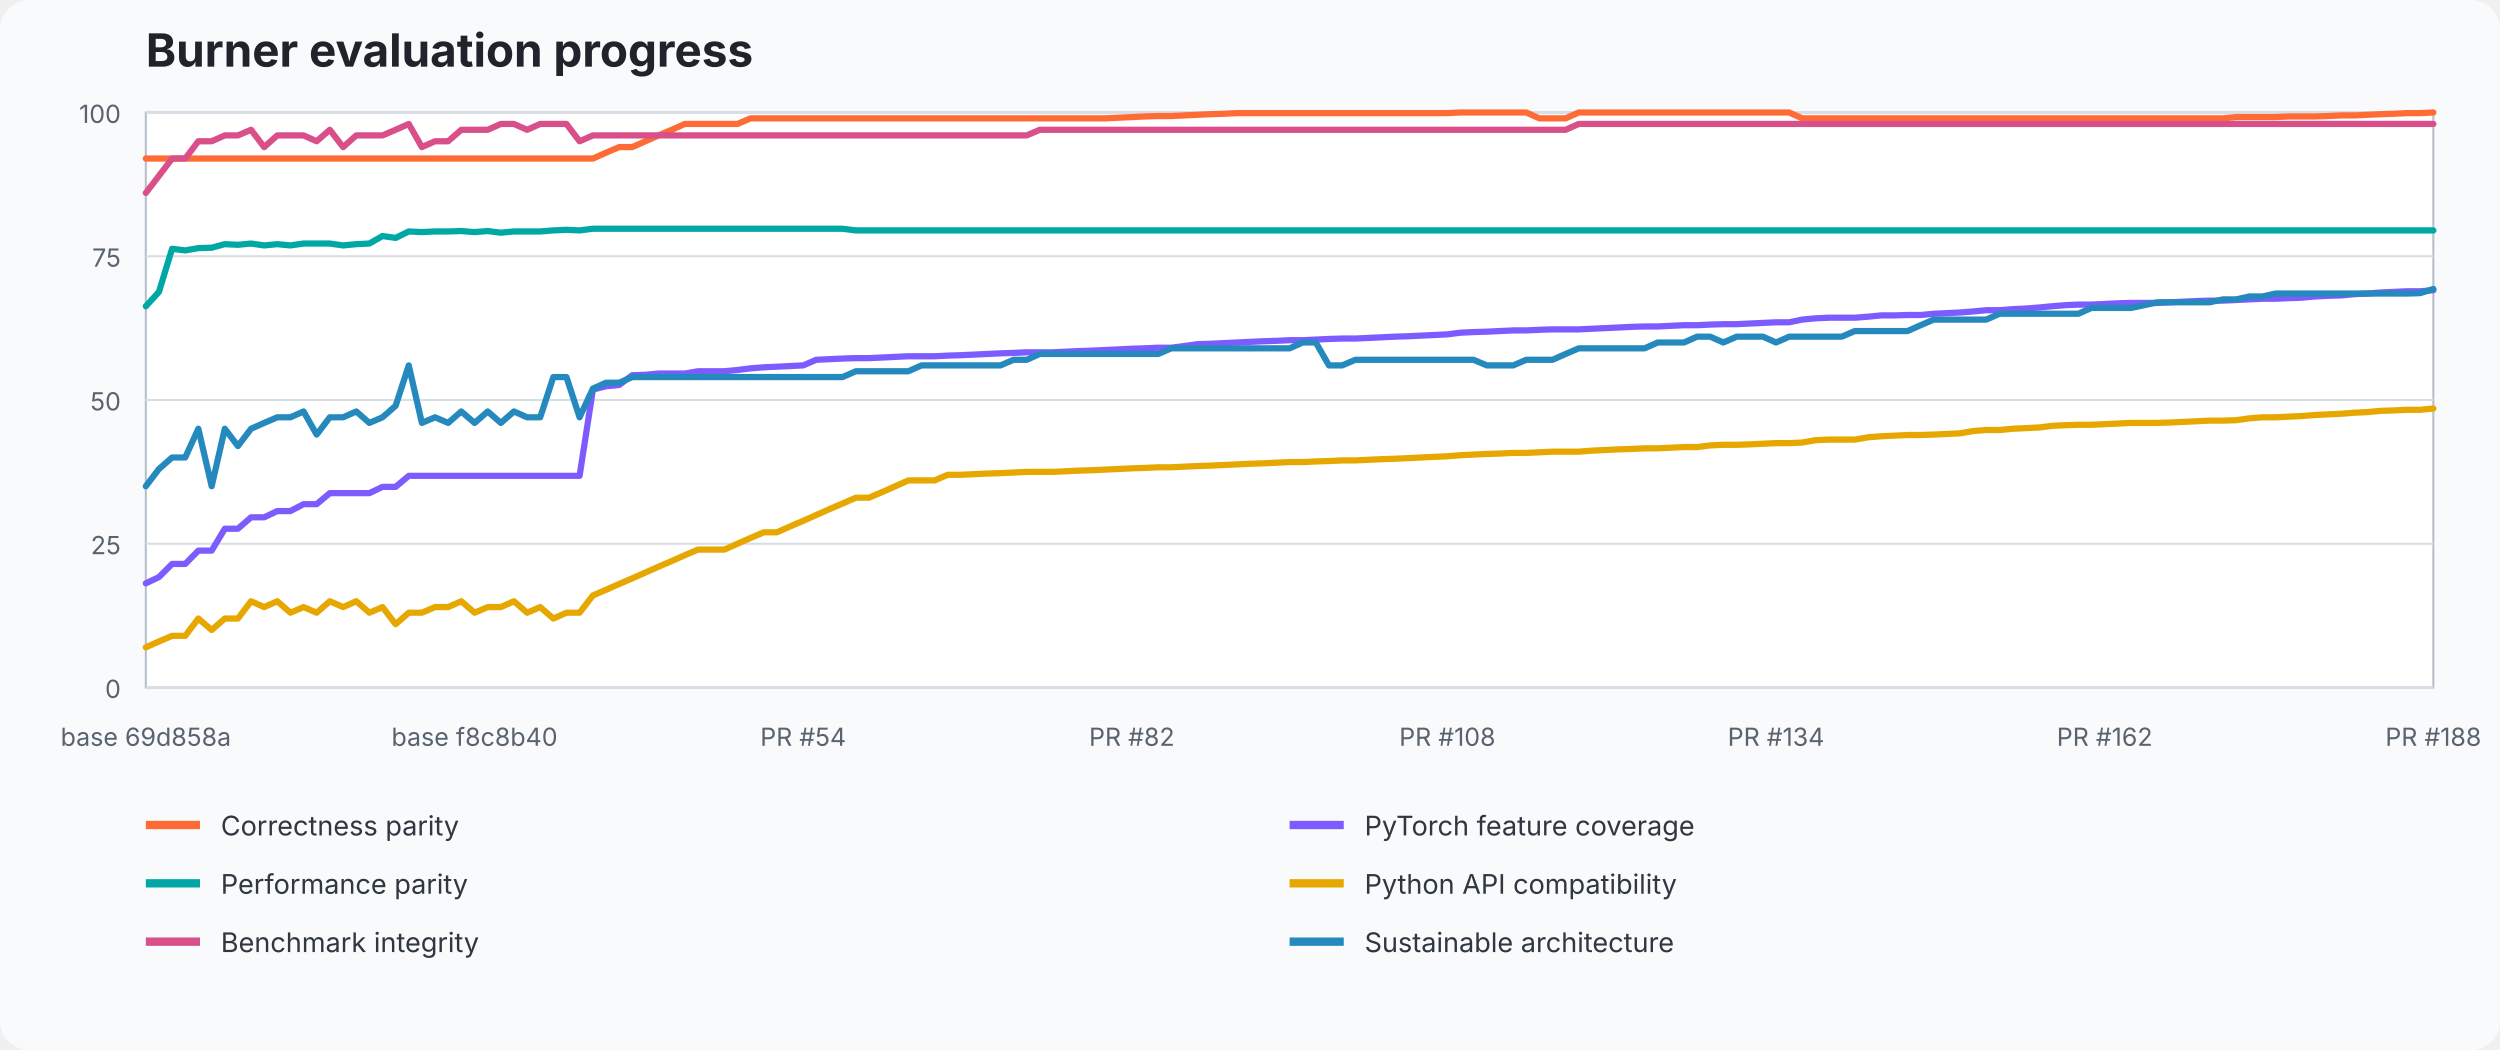
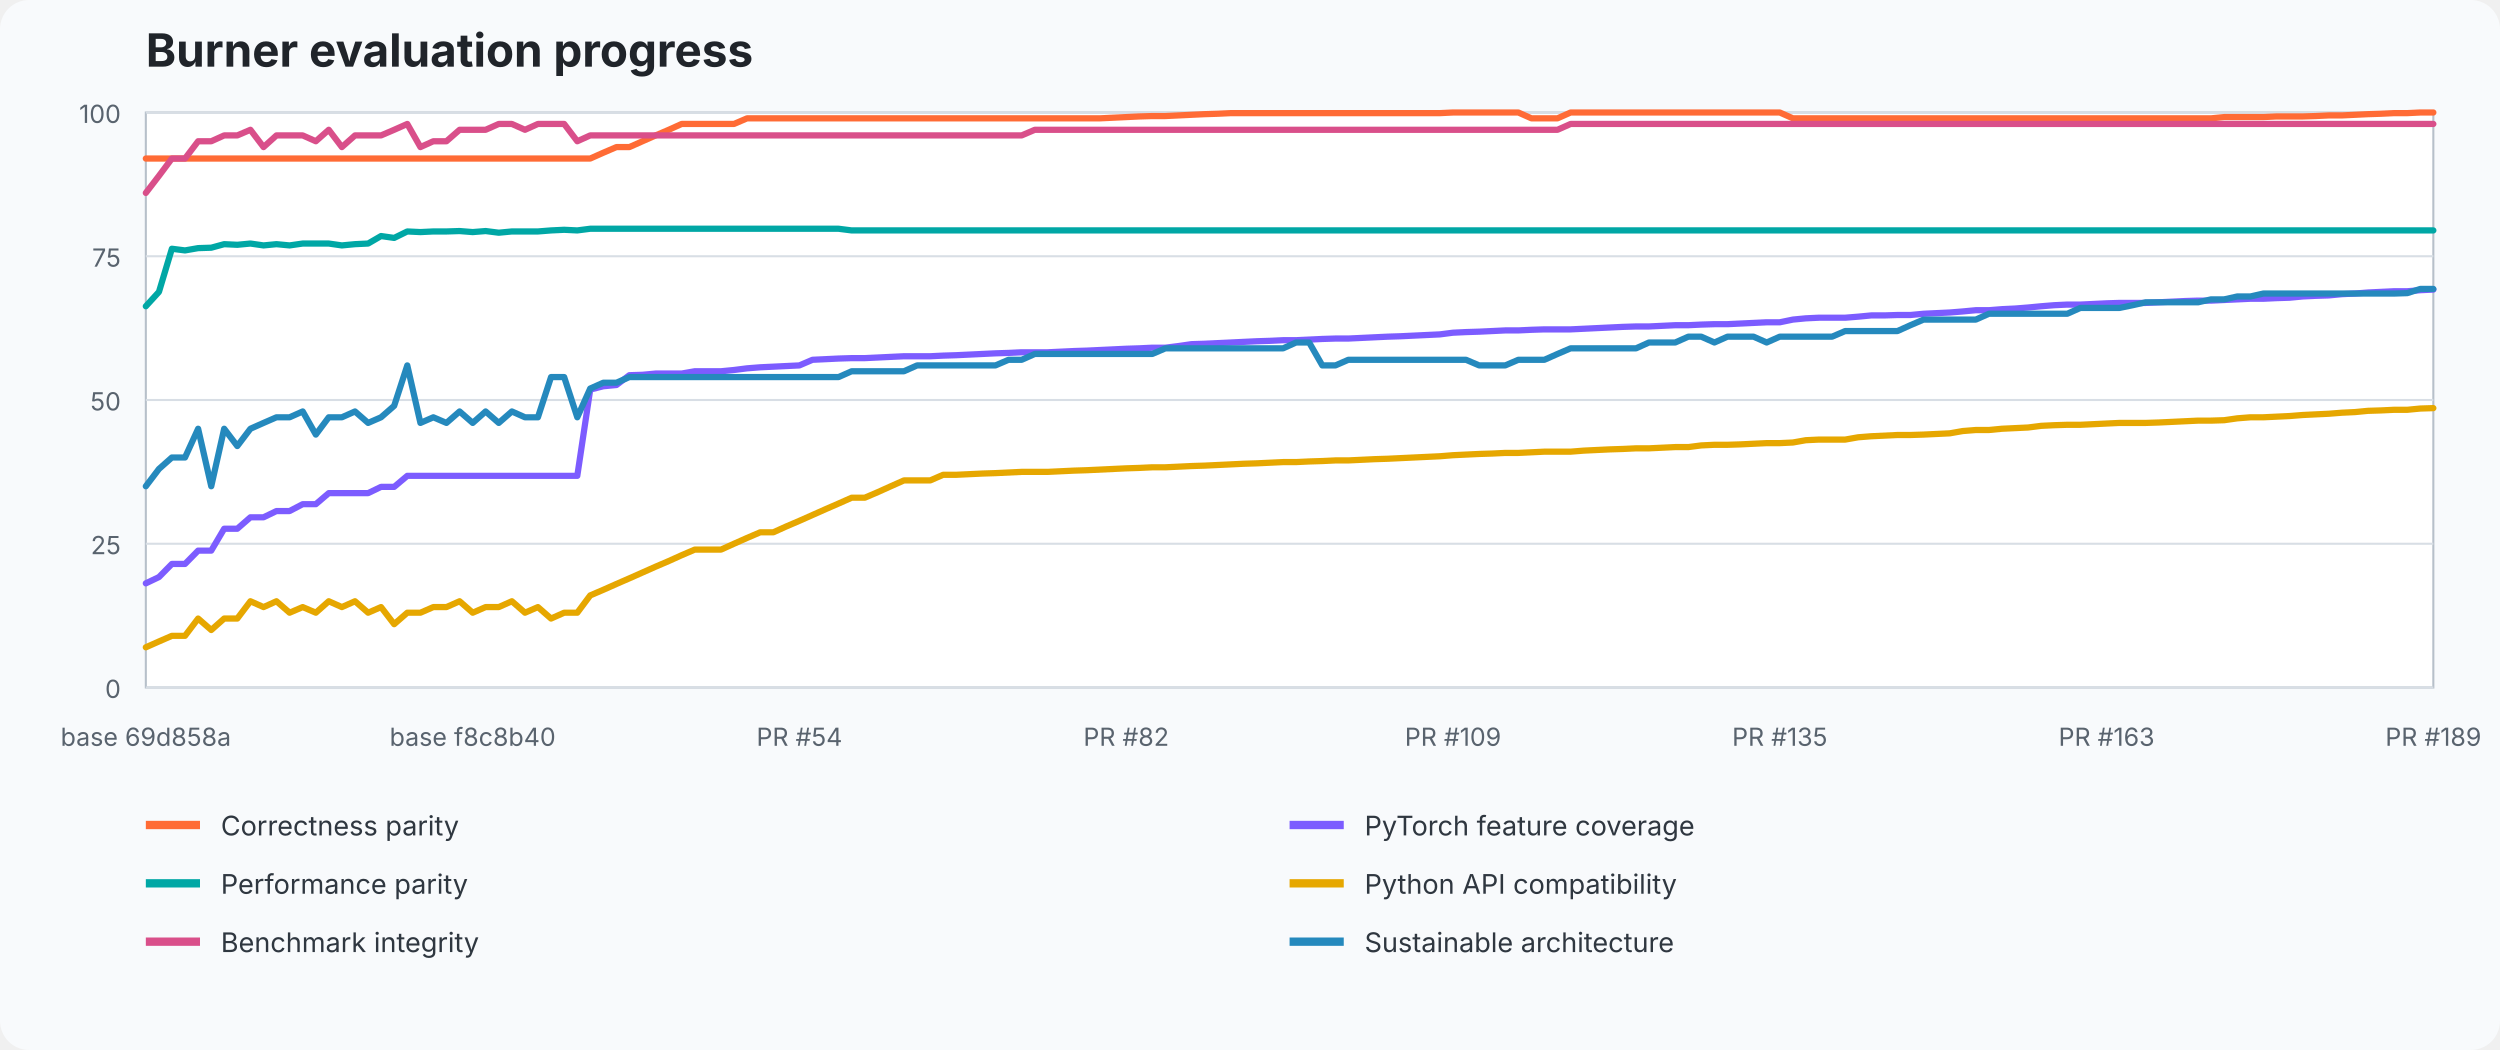
<svg xmlns="http://www.w3.org/2000/svg" width="1200" height="504" viewBox="0 0 1200 504" role="img" aria-labelledby="title desc">
  <style>text{font-family:ui-sans-serif,system-ui,-apple-system,BlinkMacSystemFont,"Segoe UI",sans-serif}.title{font-size:22px;font-weight:700;fill:#20242a}.axis{font-size:12px;fill:#59636e}.legend{font-size:13px;fill:#2f3740}.grid{stroke:#d8dee5;stroke-width:1}.plot{fill:#fff;stroke:#b7c0ca}</style>
  <rect width="100%" height="100%" fill="#f8fafc" rx="14" />
  <text x="70" y="32" class="title">Burner evaluation progress</text>
  <rect x="70" y="54" width="1098" height="276" class="plot" />
  <line x1="70" y1="330" x2="1168" y2="330" class="grid" />
  <text x="58" y="335" text-anchor="end" class="axis">0</text>
  <line x1="70" y1="261" x2="1168" y2="261" class="grid" />
  <text x="58" y="266" text-anchor="end" class="axis">25</text>
  <line x1="70" y1="192" x2="1168" y2="192" class="grid" />
  <text x="58" y="197" text-anchor="end" class="axis">50</text>
  <line x1="70" y1="123" x2="1168" y2="123" class="grid" />
  <text x="58" y="128" text-anchor="end" class="axis">75</text>
  <line x1="70" y1="54" x2="1168" y2="54" class="grid" />
  <text x="58" y="59" text-anchor="end" class="axis">100</text>
-   <polyline points="70.0,76.1 76.3,76.1 82.6,76.1 88.9,76.1 95.2,76.1 101.6,76.1 107.9,76.1 114.2,76.1 120.5,76.1 126.8,76.1 133.1,76.1 139.4,76.1 145.7,76.1 152.0,76.1 158.3,76.1 164.7,76.1 171.0,76.1 177.3,76.1 183.6,76.1 189.9,76.1 196.2,76.1 202.5,76.1 208.8,76.1 215.1,76.1 221.4,76.1 227.8,76.1 234.1,76.1 240.4,76.1 246.7,76.1 253.0,76.1 259.3,76.1 265.6,76.1 271.9,76.1 278.2,76.1 284.6,76.1 290.9,73.3 297.2,70.6 303.5,70.6 309.8,67.8 316.1,65.0 322.4,62.3 328.7,59.5 335.0,59.5 341.3,59.5 347.7,59.5 354.0,59.5 360.3,56.8 366.6,56.8 372.9,56.8 379.2,56.8 385.5,56.8 391.8,56.8 398.1,56.8 404.4,56.8 410.8,56.8 417.1,56.8 423.4,56.8 429.7,56.8 436.0,56.8 442.3,56.8 448.6,56.8 454.9,56.8 461.2,56.8 467.6,56.8 473.9,56.8 480.2,56.8 486.5,56.8 492.8,56.8 499.1,56.8 505.4,56.8 511.7,56.8 518.0,56.8 524.3,56.8 530.7,56.8 537.0,56.5 543.3,56.2 549.6,55.9 555.9,55.7 562.2,55.7 568.5,55.4 574.8,55.1 581.1,54.8 587.4,54.6 593.8,54.3 600.1,54.3 606.4,54.3 612.7,54.3 619.0,54.3 625.3,54.3 631.6,54.3 637.9,54.3 644.2,54.3 650.6,54.3 656.9,54.3 663.2,54.3 669.5,54.3 675.8,54.3 682.1,54.3 688.4,54.3 694.7,54.3 701.0,54.0 707.3,54.0 713.7,54.0 720.0,54.0 726.3,54.0 732.6,54.0 738.9,56.8 745.2,56.8 751.5,56.8 757.8,54.0 764.1,54.0 770.4,54.0 776.8,54.0 783.1,54.0 789.4,54.0 795.7,54.0 802.0,54.0 808.3,54.0 814.6,54.0 820.9,54.0 827.2,54.0 833.6,54.0 839.9,54.0 846.2,54.0 852.5,54.0 858.8,54.0 865.1,56.8 871.4,56.8 877.7,56.8 884.0,56.8 890.3,56.8 896.7,56.8 903.0,56.8 909.3,56.8 915.6,56.8 921.9,56.8 928.2,56.8 934.5,56.8 940.8,56.8 947.1,56.8 953.4,56.8 959.8,56.8 966.1,56.8 972.4,56.8 978.7,56.8 985.0,56.8 991.3,56.8 997.6,56.8 1003.9,56.8 1010.2,56.8 1016.6,56.8 1022.9,56.8 1029.2,56.8 1035.5,56.8 1041.8,56.8 1048.1,56.8 1054.4,56.8 1060.7,56.8 1067.0,56.8 1073.3,56.2 1079.7,56.2 1086.0,56.2 1092.3,56.2 1098.6,55.9 1104.9,55.9 1111.2,55.9 1117.5,55.7 1123.8,55.4 1130.1,55.4 1136.4,55.1 1142.8,54.8 1149.1,54.6 1155.4,54.3 1161.7,54.3 1168.0,54.0" fill="none" stroke="#ff6b35" stroke-width="3" stroke-linejoin="round" stroke-linecap="round" />
-   <polyline points="70.0,280.0 76.3,277.0 82.6,270.7 88.9,270.7 95.2,264.3 101.6,264.3 107.9,253.8 114.2,253.8 120.5,248.3 126.8,248.3 133.1,245.3 139.4,245.3 145.7,242.0 152.0,242.0 158.3,236.7 164.7,236.7 171.0,236.7 177.3,236.7 183.6,233.7 189.9,233.7 196.2,228.4 202.5,228.4 208.8,228.4 215.1,228.4 221.4,228.4 227.8,228.4 234.1,228.4 240.4,228.4 246.7,228.4 253.0,228.4 259.3,228.4 265.6,228.4 271.9,228.4 278.2,228.4 284.6,187.0 290.9,185.4 297.2,184.8 303.5,180.1 309.8,179.9 316.1,179.3 322.4,179.3 328.7,179.3 335.0,178.2 341.3,178.2 347.7,178.2 354.0,177.6 360.3,176.8 366.6,176.3 372.9,176.0 379.2,175.7 385.5,175.4 391.8,172.7 398.1,172.4 404.4,172.1 410.8,171.9 417.1,171.9 423.4,171.6 429.7,171.3 436.0,171.0 442.3,171.0 448.6,171.0 454.9,170.7 461.2,170.5 467.6,170.2 473.9,169.9 480.2,169.6 486.5,169.4 492.8,169.1 499.1,169.1 505.4,169.1 511.7,168.8 518.0,168.5 524.3,168.3 530.7,168.0 537.0,167.7 543.3,167.4 549.6,167.2 555.9,166.9 562.2,166.9 568.5,166.1 574.8,165.2 581.1,165.0 587.4,164.7 593.8,164.4 600.1,164.1 606.4,163.8 612.7,163.6 619.0,163.3 625.3,163.3 631.6,163.0 637.9,162.7 644.2,162.5 650.6,162.5 656.9,162.2 663.2,161.9 669.5,161.6 675.8,161.4 682.1,161.1 688.4,160.8 694.7,160.5 701.0,159.7 707.3,159.4 713.7,159.2 720.0,158.9 726.3,158.6 732.6,158.6 738.9,158.3 745.2,158.1 751.5,158.1 757.8,158.1 764.1,157.8 770.4,157.5 776.8,157.2 783.1,156.9 789.4,156.7 795.7,156.7 802.0,156.4 808.3,156.1 814.6,156.1 820.9,155.8 827.2,155.6 833.6,155.6 839.9,155.3 846.2,155.0 852.5,154.7 858.8,154.7 865.1,153.4 871.4,152.8 877.7,152.5 884.0,152.5 890.3,152.5 896.7,152.0 903.0,151.4 909.3,151.4 915.6,151.2 921.9,151.2 928.2,150.6 934.5,150.3 940.8,150.0 947.1,149.5 953.4,148.9 959.8,148.9 966.1,148.4 972.4,148.1 978.7,147.6 985.0,147.0 991.3,146.5 997.6,146.2 1003.9,146.2 1010.2,145.9 1016.6,145.6 1022.9,145.4 1029.2,145.4 1035.5,145.4 1041.8,145.1 1048.1,144.8 1054.4,144.5 1060.7,144.3 1067.0,144.3 1073.3,144.0 1079.7,143.7 1086.0,143.4 1092.3,143.4 1098.6,143.1 1104.9,142.9 1111.2,142.3 1117.5,142.0 1123.8,141.8 1130.1,141.2 1136.4,140.9 1142.8,140.4 1149.1,140.1 1155.4,139.8 1161.7,139.8 1168.0,139.3" fill="none" stroke="#7c5cff" stroke-width="3" stroke-linejoin="round" stroke-linecap="round" />
-   <polyline points="70.0,147.0 76.3,140.1 82.6,119.4 88.9,120.2 95.2,119.1 101.6,118.9 107.9,117.2 114.2,117.5 120.5,116.9 126.8,117.8 133.1,117.2 139.4,117.8 145.7,116.9 152.0,116.9 158.3,116.9 164.7,117.8 171.0,117.2 177.3,116.9 183.6,113.3 189.9,114.2 196.2,111.1 202.5,111.4 208.8,111.1 215.1,111.1 221.4,110.9 227.8,111.4 234.1,110.9 240.4,111.7 246.7,111.1 253.0,111.1 259.3,111.1 265.6,110.6 271.9,110.3 278.2,110.6 284.6,109.8 290.9,109.8 297.2,109.8 303.5,109.8 309.8,109.8 316.1,109.8 322.4,109.8 328.7,109.8 335.0,109.8 341.3,109.8 347.7,109.8 354.0,109.8 360.3,109.8 366.6,109.8 372.9,109.8 379.2,109.8 385.5,109.8 391.8,109.8 398.1,109.8 404.4,109.8 410.8,110.6 417.1,110.6 423.4,110.6 429.7,110.6 436.0,110.6 442.3,110.6 448.6,110.6 454.9,110.6 461.2,110.6 467.6,110.6 473.9,110.6 480.2,110.6 486.5,110.6 492.8,110.6 499.1,110.6 505.4,110.6 511.7,110.6 518.0,110.6 524.3,110.6 530.7,110.6 537.0,110.6 543.3,110.6 549.6,110.6 555.9,110.6 562.2,110.6 568.5,110.6 574.8,110.6 581.1,110.6 587.4,110.6 593.8,110.6 600.1,110.6 606.4,110.6 612.7,110.6 619.0,110.6 625.3,110.6 631.6,110.6 637.9,110.6 644.2,110.6 650.6,110.6 656.9,110.6 663.2,110.6 669.5,110.6 675.8,110.6 682.1,110.6 688.4,110.6 694.7,110.6 701.0,110.6 707.3,110.6 713.7,110.6 720.0,110.6 726.3,110.6 732.6,110.6 738.9,110.6 745.2,110.6 751.5,110.6 757.8,110.6 764.1,110.6 770.4,110.6 776.8,110.6 783.1,110.6 789.4,110.6 795.7,110.6 802.0,110.6 808.3,110.6 814.6,110.6 820.9,110.6 827.2,110.6 833.6,110.6 839.9,110.6 846.2,110.6 852.5,110.6 858.8,110.6 865.1,110.6 871.4,110.6 877.7,110.6 884.0,110.6 890.3,110.6 896.7,110.6 903.0,110.6 909.3,110.6 915.6,110.6 921.9,110.6 928.2,110.6 934.5,110.6 940.8,110.6 947.1,110.6 953.4,110.6 959.8,110.6 966.1,110.6 972.4,110.6 978.7,110.6 985.0,110.6 991.3,110.6 997.6,110.6 1003.9,110.6 1010.2,110.6 1016.6,110.6 1022.9,110.6 1029.2,110.6 1035.5,110.6 1041.8,110.6 1048.1,110.6 1054.4,110.6 1060.7,110.6 1067.0,110.6 1073.3,110.6 1079.7,110.6 1086.0,110.6 1092.3,110.6 1098.6,110.6 1104.9,110.6 1111.2,110.6 1117.5,110.6 1123.8,110.6 1130.1,110.6 1136.4,110.6 1142.8,110.6 1149.1,110.6 1155.4,110.6 1161.7,110.6 1168.0,110.6" fill="none" stroke="#00a7a5" stroke-width="3" stroke-linejoin="round" stroke-linecap="round" />
-   <polyline points="70.0,310.7 76.3,307.9 82.6,305.2 88.9,305.2 95.2,296.9 101.6,302.4 107.9,296.9 114.2,296.9 120.5,288.6 126.8,291.4 133.1,288.6 139.4,294.1 145.7,291.4 152.0,294.1 158.3,288.6 164.7,291.4 171.0,288.6 177.3,294.1 183.6,291.4 189.9,299.6 196.2,294.1 202.5,294.1 208.8,291.4 215.1,291.4 221.4,288.6 227.8,294.1 234.1,291.4 240.4,291.4 246.7,288.6 253.0,294.1 259.3,291.4 265.6,296.9 271.9,294.1 278.2,294.1 284.6,285.8 290.9,283.1 297.2,280.3 303.5,277.6 309.8,274.8 316.1,272.0 322.4,269.3 328.7,266.5 335.0,263.8 341.3,263.8 347.7,263.8 354.0,261.0 360.3,258.2 366.6,255.5 372.9,255.5 379.2,252.7 385.5,250.0 391.8,247.2 398.1,244.4 404.4,241.7 410.8,238.9 417.1,238.9 423.4,236.2 429.7,233.4 436.0,230.6 442.3,230.6 448.6,230.6 454.9,227.9 461.2,227.9 467.6,227.6 473.9,227.3 480.2,227.1 486.5,226.8 492.8,226.5 499.1,226.5 505.4,226.5 511.7,226.2 518.0,225.9 524.3,225.7 530.7,225.4 537.0,225.1 543.3,224.8 549.6,224.6 555.9,224.3 562.2,224.3 568.5,224.0 574.8,223.7 581.1,223.5 587.4,223.2 593.8,222.9 600.1,222.6 606.4,222.4 612.7,222.1 619.0,221.8 625.3,221.8 631.6,221.5 637.9,221.3 644.2,221.0 650.6,221.0 656.9,220.7 663.2,220.4 669.5,220.2 675.8,219.9 682.1,219.6 688.4,219.3 694.7,219.0 701.0,218.5 707.3,218.2 713.7,217.9 720.0,217.7 726.3,217.4 732.6,217.4 738.9,217.1 745.2,216.8 751.5,216.8 757.8,216.8 764.1,216.3 770.4,216.0 776.8,215.7 783.1,215.5 789.4,215.2 795.7,215.2 802.0,214.9 808.3,214.6 814.6,214.6 820.9,213.8 827.2,213.5 833.6,213.5 839.9,213.3 846.2,213.0 852.5,212.7 858.8,212.7 865.1,212.4 871.4,211.3 877.7,211.0 884.0,211.0 890.3,211.0 896.7,209.9 903.0,209.4 909.3,209.1 915.6,208.8 921.9,208.8 928.2,208.6 934.5,208.3 940.8,208.0 947.1,206.9 953.4,206.4 959.8,206.4 966.1,205.8 972.4,205.5 978.7,205.2 985.0,204.4 991.3,204.1 997.6,203.9 1003.9,203.9 1010.2,203.6 1016.6,203.3 1022.9,203.0 1029.2,203.0 1035.5,203.0 1041.8,202.8 1048.1,202.5 1054.4,202.2 1060.7,201.9 1067.0,201.9 1073.3,201.7 1079.7,200.8 1086.0,200.3 1092.3,200.3 1098.6,200.0 1104.9,199.7 1111.2,199.2 1117.5,198.9 1123.8,198.6 1130.1,198.1 1136.4,197.8 1142.8,197.2 1149.1,197.0 1155.4,196.7 1161.7,196.7 1168.0,196.1" fill="none" stroke="#e6a700" stroke-width="3" stroke-linejoin="round" stroke-linecap="round" />
-   <polyline points="70.0,92.6 76.3,84.4 82.6,76.1 88.9,76.1 95.2,67.8 101.6,67.8 107.9,65.0 114.2,65.0 120.5,62.3 126.8,70.6 133.1,65.0 139.4,65.0 145.7,65.0 152.0,67.8 158.3,62.3 164.7,70.6 171.0,65.0 177.3,65.0 183.6,65.0 189.9,62.3 196.2,59.5 202.5,70.6 208.8,67.8 215.1,67.8 221.4,62.3 227.8,62.3 234.1,62.3 240.4,59.5 246.7,59.5 253.0,62.3 259.3,59.5 265.6,59.5 271.9,59.5 278.2,67.8 284.6,65.0 290.9,65.0 297.2,65.0 303.5,65.0 309.8,65.0 316.1,65.0 322.4,65.0 328.7,65.0 335.0,65.0 341.3,65.0 347.7,65.0 354.0,65.0 360.3,65.0 366.6,65.0 372.9,65.0 379.2,65.0 385.5,65.0 391.8,65.0 398.1,65.0 404.4,65.0 410.8,65.0 417.1,65.0 423.4,65.0 429.7,65.0 436.0,65.0 442.3,65.0 448.6,65.0 454.9,65.0 461.2,65.0 467.6,65.0 473.9,65.0 480.2,65.0 486.5,65.0 492.8,65.0 499.1,62.3 505.4,62.3 511.7,62.3 518.0,62.3 524.3,62.3 530.7,62.3 537.0,62.3 543.3,62.3 549.6,62.3 555.9,62.3 562.2,62.3 568.5,62.3 574.8,62.3 581.1,62.3 587.4,62.3 593.8,62.3 600.1,62.3 606.4,62.3 612.7,62.3 619.0,62.3 625.3,62.3 631.6,62.3 637.9,62.3 644.2,62.3 650.6,62.3 656.9,62.3 663.2,62.3 669.5,62.3 675.8,62.3 682.1,62.3 688.4,62.3 694.7,62.3 701.0,62.3 707.3,62.3 713.7,62.3 720.0,62.3 726.3,62.3 732.6,62.3 738.9,62.3 745.2,62.3 751.5,62.3 757.8,59.5 764.1,59.5 770.4,59.5 776.8,59.5 783.1,59.5 789.4,59.5 795.7,59.5 802.0,59.5 808.3,59.5 814.6,59.5 820.9,59.5 827.2,59.5 833.6,59.5 839.9,59.5 846.2,59.5 852.5,59.5 858.8,59.5 865.1,59.5 871.4,59.5 877.7,59.5 884.0,59.5 890.3,59.5 896.7,59.5 903.0,59.5 909.3,59.5 915.6,59.5 921.9,59.5 928.2,59.5 934.5,59.5 940.8,59.5 947.1,59.5 953.4,59.5 959.8,59.5 966.1,59.5 972.4,59.5 978.7,59.5 985.0,59.5 991.3,59.5 997.6,59.5 1003.9,59.5 1010.2,59.5 1016.6,59.5 1022.9,59.5 1029.2,59.5 1035.5,59.5 1041.8,59.5 1048.1,59.5 1054.4,59.5 1060.7,59.5 1067.0,59.5 1073.3,59.5 1079.7,59.5 1086.0,59.5 1092.3,59.5 1098.6,59.5 1104.9,59.5 1111.2,59.5 1117.5,59.5 1123.8,59.5 1130.1,59.5 1136.4,59.5 1142.8,59.5 1149.1,59.5 1155.4,59.5 1161.7,59.5 1168.0,59.5" fill="none" stroke="#d94f8a" stroke-width="3" stroke-linejoin="round" stroke-linecap="round" />
-   <polyline points="70.0,233.4 76.3,225.1 82.6,219.6 88.9,219.6 95.2,205.8 101.6,233.4 107.9,205.8 114.2,214.1 120.5,205.8 126.8,203.0 133.1,200.3 139.4,200.3 145.7,197.5 152.0,208.6 158.3,200.3 164.7,200.3 171.0,197.5 177.3,203.0 183.6,200.3 189.9,194.8 196.2,175.4 202.5,203.0 208.8,200.3 215.1,203.0 221.4,197.5 227.8,203.0 234.1,197.5 240.4,203.0 246.7,197.5 253.0,200.3 259.3,200.3 265.6,181.0 271.9,181.0 278.2,200.3 284.6,186.5 290.9,183.7 297.2,183.7 303.5,181.0 309.8,181.0 316.1,181.0 322.4,181.0 328.7,181.0 335.0,181.0 341.3,181.0 347.7,181.0 354.0,181.0 360.3,181.0 366.6,181.0 372.9,181.0 379.2,181.0 385.5,181.0 391.8,181.0 398.1,181.0 404.4,181.0 410.8,178.2 417.1,178.2 423.4,178.2 429.7,178.2 436.0,178.2 442.3,175.4 448.6,175.4 454.9,175.4 461.2,175.4 467.6,175.4 473.9,175.4 480.2,175.4 486.5,172.7 492.8,172.7 499.1,169.9 505.4,169.9 511.7,169.9 518.0,169.9 524.3,169.9 530.7,169.9 537.0,169.9 543.3,169.9 549.6,169.9 555.9,169.9 562.2,167.2 568.5,167.2 574.8,167.2 581.1,167.2 587.4,167.2 593.8,167.2 600.1,167.2 606.4,167.2 612.7,167.2 619.0,167.2 625.3,164.4 631.6,164.4 637.9,175.4 644.2,175.4 650.6,172.7 656.9,172.7 663.2,172.7 669.5,172.7 675.8,172.7 682.1,172.7 688.4,172.7 694.7,172.7 701.0,172.7 707.3,172.7 713.7,175.4 720.0,175.4 726.3,175.4 732.6,172.7 738.9,172.7 745.2,172.7 751.5,169.9 757.8,167.2 764.1,167.2 770.4,167.2 776.8,167.2 783.1,167.2 789.4,167.2 795.7,164.4 802.0,164.4 808.3,164.4 814.6,161.6 820.9,161.6 827.2,164.4 833.6,161.6 839.9,161.6 846.2,161.6 852.5,164.4 858.8,161.6 865.1,161.6 871.4,161.6 877.7,161.6 884.0,161.6 890.3,158.9 896.7,158.9 903.0,158.9 909.3,158.9 915.6,158.9 921.9,156.1 928.2,153.4 934.5,153.4 940.8,153.4 947.1,153.4 953.4,153.4 959.8,150.6 966.1,150.6 972.4,150.6 978.7,150.6 985.0,150.6 991.3,150.6 997.6,150.6 1003.9,147.8 1010.2,147.8 1016.6,147.8 1022.9,147.8 1029.2,146.5 1035.5,145.1 1041.8,145.1 1048.1,145.1 1054.4,145.1 1060.7,145.1 1067.0,143.7 1073.3,143.7 1079.7,142.3 1086.0,142.3 1092.3,140.9 1098.6,140.9 1104.9,140.9 1111.2,140.9 1117.5,140.9 1123.8,140.9 1130.1,140.9 1136.4,140.9 1142.8,140.9 1149.1,140.9 1155.4,140.9 1161.7,140.7 1168.0,138.7" fill="none" stroke="#2589bd" stroke-width="3" stroke-linejoin="round" stroke-linecap="round" />
+   <polyline points="70.0,76.1 76.3,76.1 82.5,76.1 88.8,76.1 95.1,76.1 101.4,76.1 107.6,76.1 113.9,76.1 120.2,76.1 126.5,76.1 132.7,76.1 139.0,76.1 145.3,76.1 151.6,76.1 157.8,76.1 164.1,76.1 170.4,76.1 176.7,76.1 182.9,76.1 189.2,76.1 195.5,76.1 201.8,76.1 208.0,76.1 214.3,76.1 220.6,76.1 226.9,76.1 233.1,76.1 239.4,76.1 245.7,76.1 252.0,76.1 258.2,76.1 264.5,76.1 270.8,76.1 277.1,76.1 283.3,76.1 289.6,73.3 295.9,70.6 302.1,70.6 308.4,67.8 314.7,65.0 321.0,62.3 327.2,59.5 333.5,59.5 339.8,59.5 346.1,59.5 352.3,59.5 358.6,56.8 364.9,56.8 371.2,56.8 377.4,56.8 383.7,56.8 390.0,56.8 396.3,56.8 402.5,56.8 408.8,56.8 415.1,56.8 421.4,56.8 427.6,56.8 433.9,56.8 440.2,56.8 446.5,56.8 452.7,56.8 459.0,56.8 465.3,56.8 471.6,56.8 477.8,56.8 484.1,56.8 490.4,56.8 496.7,56.8 502.9,56.8 509.2,56.8 515.5,56.8 521.7,56.8 528.0,56.8 534.3,56.5 540.6,56.2 546.8,55.9 553.1,55.7 559.4,55.7 565.7,55.4 571.9,55.1 578.2,54.8 584.5,54.6 590.8,54.3 597.0,54.3 603.3,54.3 609.6,54.3 615.9,54.3 622.1,54.3 628.4,54.3 634.7,54.3 641.0,54.3 647.2,54.3 653.5,54.3 659.8,54.3 666.1,54.3 672.3,54.3 678.6,54.3 684.9,54.3 691.2,54.3 697.4,54.0 703.7,54.0 710.0,54.0 716.3,54.0 722.5,54.0 728.8,54.0 735.1,56.8 741.3,56.8 747.6,56.8 753.9,54.0 760.2,54.0 766.4,54.0 772.7,54.0 779.0,54.0 785.3,54.0 791.5,54.0 797.8,54.0 804.1,54.0 810.4,54.0 816.6,54.0 822.9,54.0 829.2,54.0 835.5,54.0 841.7,54.0 848.0,54.0 854.3,54.0 860.6,56.8 866.8,56.8 873.1,56.8 879.4,56.8 885.7,56.8 891.9,56.8 898.2,56.8 904.5,56.8 910.8,56.8 917.0,56.8 923.3,56.8 929.6,56.8 935.9,56.8 942.1,56.8 948.4,56.8 954.7,56.8 960.9,56.8 967.2,56.8 973.5,56.8 979.8,56.8 986.0,56.8 992.3,56.8 998.6,56.8 1004.9,56.8 1011.1,56.8 1017.4,56.8 1023.7,56.8 1030.0,56.8 1036.2,56.8 1042.5,56.8 1048.8,56.8 1055.1,56.8 1061.3,56.8 1067.6,56.2 1073.9,56.2 1080.2,56.2 1086.4,56.2 1092.7,55.9 1099.0,55.9 1105.3,55.9 1111.5,55.7 1117.8,55.4 1124.1,55.4 1130.4,55.1 1136.6,54.8 1142.9,54.6 1149.2,54.3 1155.5,54.3 1161.7,54.0 1168.0,54.0" fill="none" stroke="#ff6b35" stroke-width="3" stroke-linejoin="round" stroke-linecap="round" />
+   <polyline points="70.0,280.0 76.3,277.0 82.5,270.7 88.8,270.7 95.1,264.3 101.4,264.3 107.6,253.8 113.9,253.8 120.2,248.3 126.5,248.3 132.7,245.3 139.0,245.3 145.3,242.0 151.6,242.0 157.8,236.7 164.1,236.7 170.4,236.7 176.7,236.7 182.9,233.7 189.2,233.7 195.5,228.4 201.8,228.4 208.0,228.4 214.3,228.4 220.6,228.4 226.9,228.4 233.1,228.4 239.4,228.4 245.7,228.4 252.0,228.4 258.2,228.4 264.5,228.4 270.8,228.4 277.1,228.4 283.3,187.0 289.6,185.4 295.9,184.8 302.1,180.1 308.4,179.9 314.7,179.3 321.0,179.3 327.2,179.3 333.5,178.2 339.8,178.2 346.1,178.2 352.3,177.6 358.6,176.8 364.9,176.3 371.2,176.0 377.4,175.7 383.7,175.4 390.0,172.7 396.3,172.4 402.5,172.1 408.8,171.9 415.1,171.9 421.4,171.6 427.6,171.3 433.9,171.0 440.2,171.0 446.5,171.0 452.7,170.7 459.0,170.5 465.3,170.2 471.6,169.9 477.8,169.6 484.1,169.4 490.4,169.1 496.7,169.1 502.9,169.1 509.2,168.8 515.5,168.5 521.7,168.3 528.0,168.0 534.3,167.7 540.6,167.4 546.8,167.2 553.1,166.9 559.4,166.9 565.7,166.1 571.9,165.2 578.2,165.0 584.5,164.7 590.8,164.4 597.0,164.1 603.3,163.8 609.6,163.6 615.9,163.3 622.1,163.3 628.4,163.0 634.7,162.7 641.0,162.5 647.2,162.5 653.5,162.2 659.8,161.9 666.1,161.6 672.3,161.4 678.6,161.1 684.9,160.8 691.2,160.5 697.4,159.7 703.7,159.4 710.0,159.2 716.3,158.9 722.5,158.6 728.8,158.6 735.1,158.3 741.3,158.1 747.6,158.1 753.9,158.1 760.2,157.8 766.4,157.5 772.7,157.2 779.0,156.9 785.3,156.7 791.5,156.7 797.8,156.4 804.1,156.1 810.4,156.1 816.6,155.8 822.9,155.6 829.2,155.6 835.5,155.3 841.7,155.0 848.0,154.7 854.3,154.7 860.6,153.4 866.8,152.8 873.1,152.5 879.4,152.5 885.7,152.5 891.9,152.0 898.2,151.4 904.5,151.4 910.8,151.2 917.0,151.2 923.3,150.6 929.6,150.3 935.9,150.0 942.1,149.5 948.4,148.9 954.7,148.9 960.9,148.4 967.2,148.1 973.5,147.6 979.8,147.0 986.0,146.5 992.3,146.2 998.6,146.2 1004.9,145.9 1011.1,145.6 1017.4,145.4 1023.7,145.4 1030.0,145.4 1036.2,145.1 1042.5,144.8 1048.8,144.5 1055.1,144.3 1061.3,144.3 1067.6,144.0 1073.9,143.7 1080.2,143.4 1086.4,143.4 1092.7,143.1 1099.0,142.9 1105.3,142.3 1111.5,142.0 1117.8,141.8 1124.1,141.2 1130.4,140.9 1136.6,140.4 1142.9,140.1 1149.2,139.8 1155.5,139.8 1161.7,139.3 1168.0,139.0" fill="none" stroke="#7c5cff" stroke-width="3" stroke-linejoin="round" stroke-linecap="round" />
+   <polyline points="70.0,147.0 76.3,140.1 82.5,119.4 88.8,120.2 95.1,119.1 101.4,118.9 107.6,117.2 113.9,117.5 120.2,116.9 126.5,117.8 132.7,117.2 139.0,117.8 145.3,116.9 151.6,116.9 157.8,116.9 164.1,117.8 170.4,117.2 176.7,116.9 182.9,113.3 189.2,114.2 195.5,111.1 201.8,111.4 208.0,111.1 214.3,111.1 220.6,110.9 226.9,111.4 233.1,110.9 239.4,111.7 245.7,111.1 252.0,111.1 258.2,111.1 264.5,110.6 270.8,110.3 277.1,110.6 283.3,109.8 289.6,109.8 295.9,109.8 302.1,109.8 308.4,109.8 314.7,109.8 321.0,109.8 327.2,109.8 333.5,109.8 339.8,109.8 346.1,109.8 352.3,109.8 358.6,109.8 364.9,109.8 371.2,109.8 377.4,109.8 383.7,109.8 390.0,109.8 396.3,109.8 402.5,109.8 408.8,110.6 415.1,110.6 421.4,110.6 427.6,110.6 433.9,110.6 440.2,110.6 446.5,110.6 452.7,110.6 459.0,110.6 465.3,110.6 471.6,110.6 477.8,110.6 484.1,110.6 490.4,110.6 496.7,110.6 502.9,110.6 509.2,110.6 515.5,110.6 521.7,110.6 528.0,110.6 534.3,110.6 540.6,110.6 546.8,110.6 553.1,110.6 559.4,110.6 565.7,110.6 571.9,110.6 578.2,110.6 584.5,110.6 590.8,110.6 597.0,110.6 603.3,110.6 609.6,110.6 615.9,110.6 622.1,110.6 628.4,110.6 634.7,110.6 641.0,110.6 647.2,110.6 653.5,110.6 659.8,110.6 666.1,110.6 672.3,110.6 678.6,110.6 684.9,110.6 691.2,110.6 697.4,110.6 703.7,110.6 710.0,110.6 716.3,110.6 722.5,110.6 728.8,110.6 735.1,110.6 741.3,110.6 747.6,110.6 753.9,110.6 760.2,110.6 766.4,110.6 772.7,110.6 779.0,110.6 785.3,110.6 791.5,110.6 797.8,110.6 804.1,110.6 810.4,110.6 816.6,110.6 822.9,110.6 829.2,110.6 835.5,110.6 841.7,110.6 848.0,110.6 854.3,110.6 860.6,110.6 866.8,110.6 873.1,110.6 879.4,110.6 885.7,110.6 891.9,110.6 898.2,110.6 904.5,110.6 910.8,110.6 917.0,110.6 923.3,110.6 929.6,110.6 935.9,110.6 942.1,110.6 948.4,110.6 954.7,110.6 960.9,110.6 967.2,110.6 973.5,110.6 979.8,110.6 986.0,110.6 992.3,110.6 998.6,110.6 1004.9,110.6 1011.1,110.6 1017.4,110.6 1023.7,110.6 1030.0,110.6 1036.2,110.6 1042.5,110.6 1048.8,110.6 1055.1,110.6 1061.3,110.6 1067.6,110.6 1073.9,110.6 1080.2,110.6 1086.4,110.6 1092.7,110.6 1099.0,110.6 1105.3,110.6 1111.5,110.6 1117.8,110.6 1124.1,110.6 1130.4,110.6 1136.6,110.6 1142.9,110.6 1149.2,110.6 1155.5,110.6 1161.7,110.6 1168.0,110.6" fill="none" stroke="#00a7a5" stroke-width="3" stroke-linejoin="round" stroke-linecap="round" />
+   <polyline points="70.0,310.7 76.3,307.9 82.5,305.2 88.8,305.2 95.1,296.9 101.4,302.4 107.6,296.9 113.9,296.9 120.2,288.6 126.5,291.4 132.7,288.6 139.0,294.1 145.3,291.4 151.6,294.1 157.8,288.6 164.1,291.4 170.4,288.6 176.7,294.1 182.9,291.4 189.2,299.6 195.5,294.1 201.8,294.1 208.0,291.4 214.3,291.4 220.6,288.6 226.9,294.1 233.1,291.4 239.4,291.4 245.7,288.6 252.0,294.1 258.2,291.4 264.5,296.9 270.8,294.1 277.1,294.1 283.3,285.8 289.6,283.1 295.9,280.3 302.1,277.6 308.4,274.8 314.7,272.0 321.0,269.3 327.2,266.5 333.5,263.8 339.8,263.8 346.1,263.8 352.3,261.0 358.6,258.2 364.9,255.5 371.2,255.5 377.4,252.7 383.7,250.0 390.0,247.2 396.3,244.4 402.5,241.7 408.8,238.9 415.1,238.9 421.4,236.2 427.6,233.4 433.9,230.6 440.2,230.6 446.5,230.6 452.7,227.9 459.0,227.9 465.3,227.6 471.6,227.3 477.8,227.1 484.1,226.8 490.4,226.5 496.7,226.5 502.9,226.5 509.2,226.2 515.5,225.9 521.7,225.7 528.0,225.4 534.3,225.1 540.6,224.8 546.8,224.6 553.1,224.3 559.4,224.3 565.7,224.0 571.9,223.7 578.2,223.5 584.5,223.2 590.8,222.9 597.0,222.6 603.3,222.4 609.6,222.1 615.9,221.8 622.1,221.8 628.4,221.5 634.7,221.3 641.0,221.0 647.2,221.0 653.5,220.7 659.8,220.4 666.1,220.2 672.3,219.9 678.6,219.6 684.9,219.3 691.2,219.0 697.4,218.5 703.7,218.2 710.0,217.9 716.3,217.7 722.5,217.4 728.8,217.4 735.1,217.1 741.3,216.8 747.6,216.8 753.9,216.8 760.2,216.3 766.4,216.0 772.7,215.7 779.0,215.5 785.3,215.2 791.5,215.2 797.8,214.9 804.1,214.6 810.4,214.6 816.6,213.8 822.9,213.5 829.2,213.5 835.5,213.3 841.7,213.0 848.0,212.7 854.3,212.7 860.6,212.4 866.8,211.3 873.1,211.0 879.4,211.0 885.7,211.0 891.9,209.9 898.2,209.4 904.5,209.1 910.8,208.8 917.0,208.8 923.3,208.6 929.6,208.3 935.9,208.0 942.1,206.9 948.4,206.4 954.7,206.4 960.9,205.8 967.2,205.5 973.5,205.2 979.8,204.4 986.0,204.1 992.3,203.9 998.6,203.9 1004.9,203.6 1011.1,203.3 1017.4,203.0 1023.7,203.0 1030.0,203.0 1036.2,202.8 1042.5,202.5 1048.8,202.2 1055.1,201.9 1061.3,201.9 1067.6,201.7 1073.9,200.8 1080.2,200.3 1086.4,200.3 1092.7,200.0 1099.0,199.7 1105.3,199.2 1111.5,198.9 1117.8,198.6 1124.1,198.1 1130.4,197.8 1136.6,197.2 1142.9,197.0 1149.2,196.7 1155.5,196.7 1161.7,196.1 1168.0,195.9" fill="none" stroke="#e6a700" stroke-width="3" stroke-linejoin="round" stroke-linecap="round" />
+   <polyline points="70.0,92.6 76.3,84.4 82.5,76.1 88.8,76.1 95.1,67.8 101.4,67.8 107.6,65.0 113.9,65.0 120.2,62.3 126.5,70.6 132.7,65.0 139.0,65.0 145.3,65.0 151.6,67.8 157.8,62.3 164.1,70.6 170.4,65.0 176.7,65.0 182.9,65.0 189.2,62.3 195.5,59.5 201.8,70.6 208.0,67.8 214.3,67.8 220.6,62.3 226.9,62.3 233.1,62.3 239.4,59.5 245.7,59.5 252.0,62.3 258.2,59.5 264.5,59.5 270.8,59.5 277.1,67.8 283.3,65.0 289.6,65.0 295.9,65.0 302.1,65.0 308.4,65.0 314.7,65.0 321.0,65.0 327.2,65.0 333.5,65.0 339.8,65.0 346.1,65.0 352.3,65.0 358.6,65.0 364.9,65.0 371.2,65.0 377.4,65.0 383.7,65.0 390.0,65.0 396.3,65.0 402.5,65.0 408.8,65.0 415.1,65.0 421.4,65.0 427.6,65.0 433.9,65.0 440.2,65.0 446.5,65.0 452.7,65.0 459.0,65.0 465.3,65.0 471.6,65.0 477.8,65.0 484.1,65.0 490.4,65.0 496.7,62.3 502.9,62.3 509.2,62.3 515.5,62.3 521.7,62.3 528.0,62.3 534.3,62.3 540.6,62.3 546.8,62.3 553.1,62.3 559.4,62.3 565.7,62.3 571.9,62.3 578.2,62.3 584.5,62.3 590.8,62.3 597.0,62.3 603.3,62.3 609.6,62.3 615.9,62.3 622.1,62.3 628.4,62.3 634.7,62.3 641.0,62.3 647.2,62.3 653.5,62.3 659.8,62.3 666.1,62.3 672.3,62.3 678.6,62.3 684.9,62.3 691.2,62.3 697.4,62.3 703.7,62.3 710.0,62.3 716.3,62.3 722.5,62.3 728.8,62.3 735.1,62.3 741.3,62.3 747.6,62.3 753.9,59.5 760.2,59.5 766.4,59.5 772.7,59.5 779.0,59.5 785.3,59.5 791.5,59.5 797.8,59.5 804.1,59.5 810.4,59.5 816.6,59.5 822.9,59.5 829.2,59.5 835.5,59.5 841.7,59.5 848.0,59.5 854.3,59.5 860.6,59.5 866.8,59.5 873.1,59.5 879.4,59.5 885.7,59.5 891.9,59.5 898.2,59.5 904.5,59.5 910.8,59.5 917.0,59.5 923.3,59.5 929.6,59.5 935.9,59.5 942.1,59.5 948.4,59.5 954.7,59.5 960.9,59.5 967.2,59.5 973.5,59.5 979.8,59.5 986.0,59.5 992.3,59.5 998.6,59.5 1004.9,59.5 1011.1,59.5 1017.4,59.5 1023.7,59.5 1030.0,59.5 1036.2,59.5 1042.5,59.5 1048.8,59.5 1055.1,59.5 1061.3,59.5 1067.6,59.5 1073.9,59.5 1080.2,59.5 1086.4,59.5 1092.7,59.5 1099.0,59.5 1105.3,59.5 1111.5,59.5 1117.8,59.5 1124.1,59.5 1130.4,59.5 1136.6,59.5 1142.9,59.5 1149.2,59.5 1155.5,59.5 1161.7,59.5 1168.0,59.5" fill="none" stroke="#d94f8a" stroke-width="3" stroke-linejoin="round" stroke-linecap="round" />
+   <polyline points="70.0,233.4 76.3,225.1 82.5,219.6 88.8,219.6 95.1,205.8 101.4,233.4 107.6,205.8 113.9,214.1 120.2,205.8 126.5,203.0 132.7,200.3 139.0,200.3 145.3,197.5 151.6,208.6 157.8,200.3 164.1,200.3 170.4,197.5 176.7,203.0 182.9,200.3 189.2,194.8 195.5,175.4 201.8,203.0 208.0,200.3 214.3,203.0 220.6,197.5 226.9,203.0 233.1,197.5 239.4,203.0 245.7,197.5 252.0,200.3 258.2,200.3 264.5,181.0 270.8,181.0 277.1,200.3 283.3,186.5 289.6,183.7 295.9,183.7 302.1,181.0 308.4,181.0 314.7,181.0 321.0,181.0 327.2,181.0 333.5,181.0 339.8,181.0 346.1,181.0 352.3,181.0 358.6,181.0 364.9,181.0 371.2,181.0 377.4,181.0 383.7,181.0 390.0,181.0 396.3,181.0 402.5,181.0 408.8,178.2 415.1,178.2 421.4,178.2 427.6,178.2 433.9,178.2 440.2,175.4 446.5,175.4 452.7,175.4 459.0,175.4 465.3,175.4 471.6,175.4 477.8,175.4 484.1,172.7 490.4,172.7 496.7,169.9 502.9,169.9 509.2,169.9 515.5,169.9 521.7,169.9 528.0,169.9 534.3,169.9 540.6,169.9 546.8,169.9 553.1,169.9 559.4,167.2 565.7,167.2 571.9,167.2 578.2,167.2 584.5,167.2 590.8,167.2 597.0,167.2 603.3,167.2 609.6,167.2 615.9,167.2 622.1,164.4 628.4,164.4 634.7,175.4 641.0,175.4 647.2,172.7 653.5,172.7 659.8,172.7 666.1,172.7 672.3,172.7 678.6,172.7 684.9,172.7 691.2,172.7 697.4,172.7 703.7,172.7 710.0,175.4 716.3,175.4 722.5,175.4 728.8,172.7 735.1,172.7 741.3,172.7 747.6,169.9 753.9,167.2 760.2,167.2 766.4,167.2 772.7,167.2 779.0,167.2 785.3,167.2 791.5,164.4 797.8,164.4 804.1,164.4 810.4,161.6 816.6,161.6 822.9,164.4 829.2,161.6 835.5,161.6 841.7,161.6 848.0,164.4 854.3,161.6 860.6,161.6 866.8,161.6 873.1,161.6 879.4,161.6 885.7,158.9 891.9,158.9 898.2,158.9 904.5,158.9 910.8,158.9 917.0,156.1 923.3,153.4 929.6,153.4 935.9,153.4 942.1,153.4 948.4,153.4 954.7,150.6 960.9,150.6 967.2,150.6 973.5,150.6 979.8,150.6 986.0,150.6 992.3,150.6 998.6,147.8 1004.9,147.8 1011.1,147.8 1017.4,147.8 1023.7,146.5 1030.0,145.1 1036.2,145.1 1042.5,145.1 1048.8,145.1 1055.1,145.1 1061.3,143.7 1067.6,143.7 1073.9,142.3 1080.2,142.3 1086.4,140.9 1092.7,140.9 1099.0,140.9 1105.3,140.9 1111.5,140.9 1117.8,140.9 1124.1,140.9 1130.4,140.9 1136.6,140.9 1142.9,140.9 1149.2,140.9 1155.5,140.7 1161.7,138.7 1168.0,138.7" fill="none" stroke="#2589bd" stroke-width="3" stroke-linejoin="round" stroke-linecap="round" />
  <text x="70" y="358" text-anchor="middle" class="axis">base 69d858a</text>
-   <text x="227.759" y="358" text-anchor="middle" class="axis">base f8c8b40</text>
-   <text x="385.517" y="358" text-anchor="middle" class="axis">PR #54</text>
-   <text x="543.276" y="358" text-anchor="middle" class="axis">PR #82</text>
-   <text x="694.724" y="358" text-anchor="middle" class="axis">PR #108</text>
-   <text x="852.483" y="358" text-anchor="middle" class="axis">PR #134</text>
-   <text x="1010.241" y="358" text-anchor="middle" class="axis">PR #162</text>
-   <text x="1168" y="358" text-anchor="middle" class="axis">PR #188</text>
+   <text x="226.857" y="358" text-anchor="middle" class="axis">base f8c8b40</text>
+   <text x="383.714" y="358" text-anchor="middle" class="axis">PR #54</text>
+   <text x="540.571" y="358" text-anchor="middle" class="axis">PR #82</text>
+   <text x="697.429" y="358" text-anchor="middle" class="axis">PR #109</text>
+   <text x="854.286" y="358" text-anchor="middle" class="axis">PR #135</text>
+   <text x="1011.143" y="358" text-anchor="middle" class="axis">PR #163</text>
+   <text x="1168" y="358" text-anchor="middle" class="axis">PR #189</text>
  <line x1="70" y1="396" x2="96" y2="396" stroke="#ff6b35" stroke-width="4" />
  <text x="106" y="401" class="legend">Correctness parity</text>
  <line x1="619" y1="396" x2="645" y2="396" stroke="#7c5cff" stroke-width="4" />
  <text x="655" y="401" class="legend">PyTorch feature coverage</text>
  <line x1="70" y1="424" x2="96" y2="424" stroke="#00a7a5" stroke-width="4" />
  <text x="106" y="429" class="legend">Performance parity</text>
  <line x1="619" y1="424" x2="645" y2="424" stroke="#e6a700" stroke-width="4" />
  <text x="655" y="429" class="legend">Python API compatibility</text>
  <line x1="70" y1="452" x2="96" y2="452" stroke="#d94f8a" stroke-width="4" />
  <text x="106" y="457" class="legend">Benchmark integrity</text>
  <line x1="619" y1="452" x2="645" y2="452" stroke="#2589bd" stroke-width="4" />
  <text x="655" y="457" class="legend">Sustainable architecture</text>
</svg>
